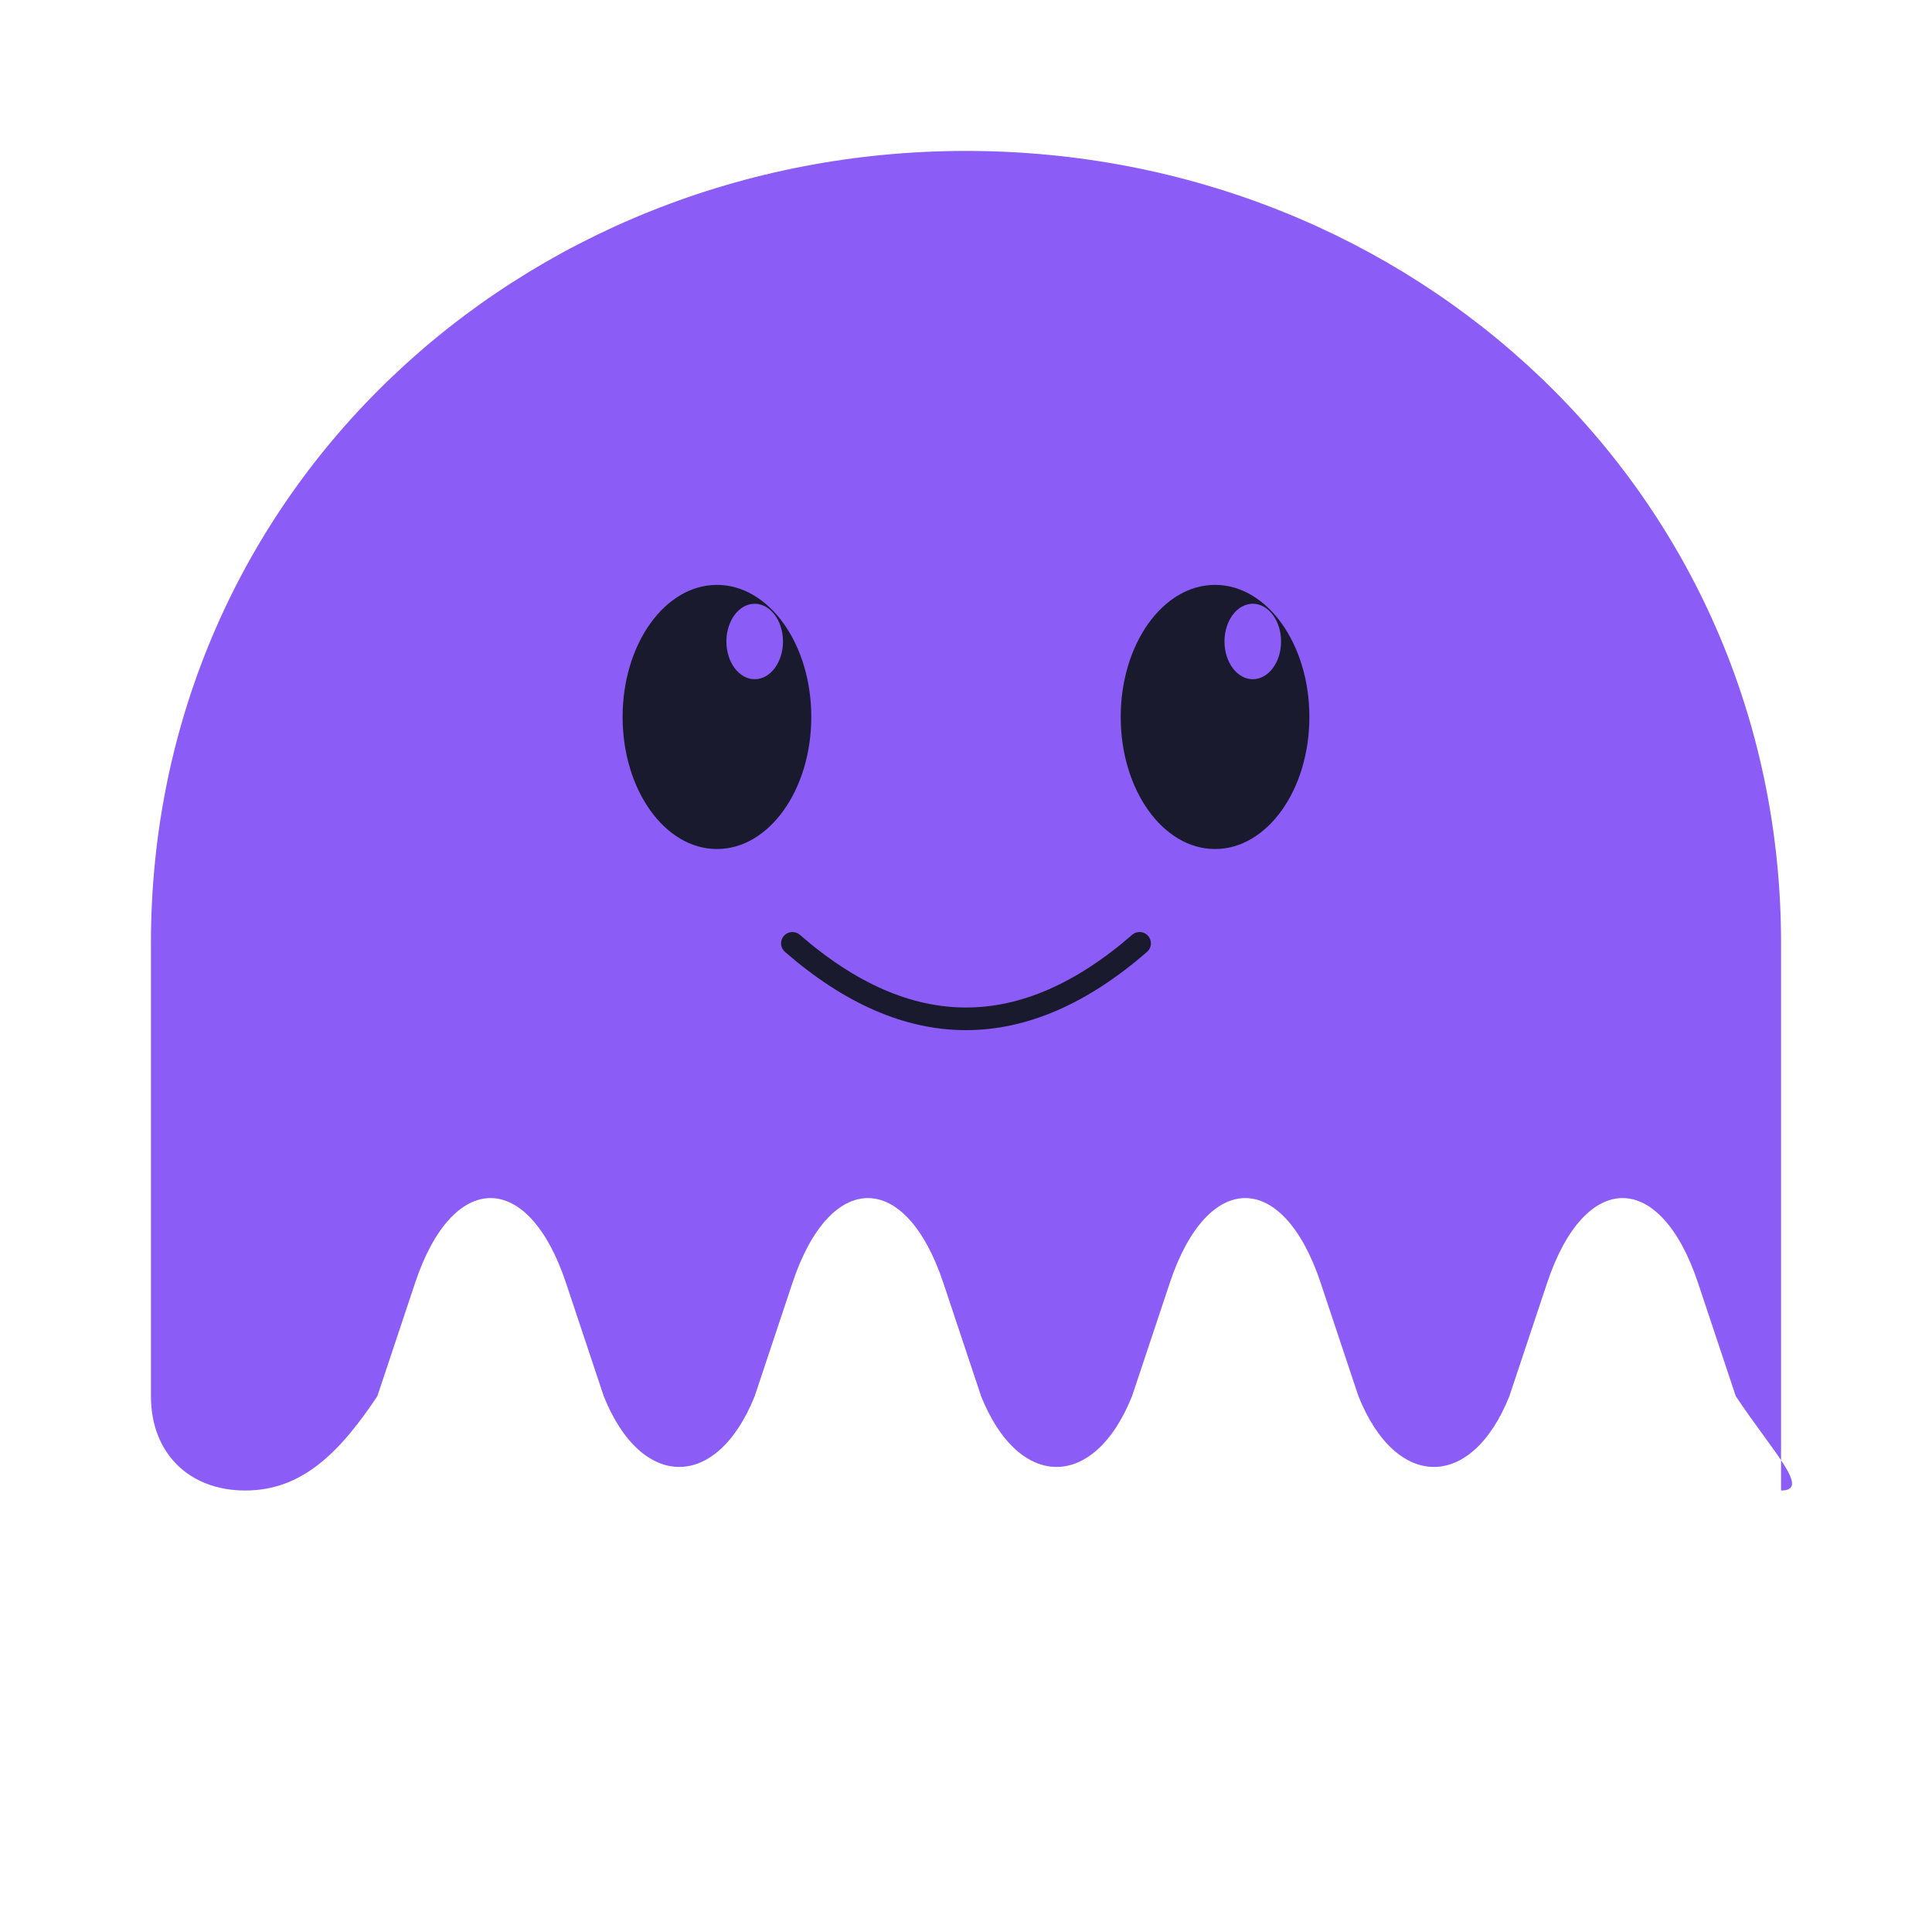
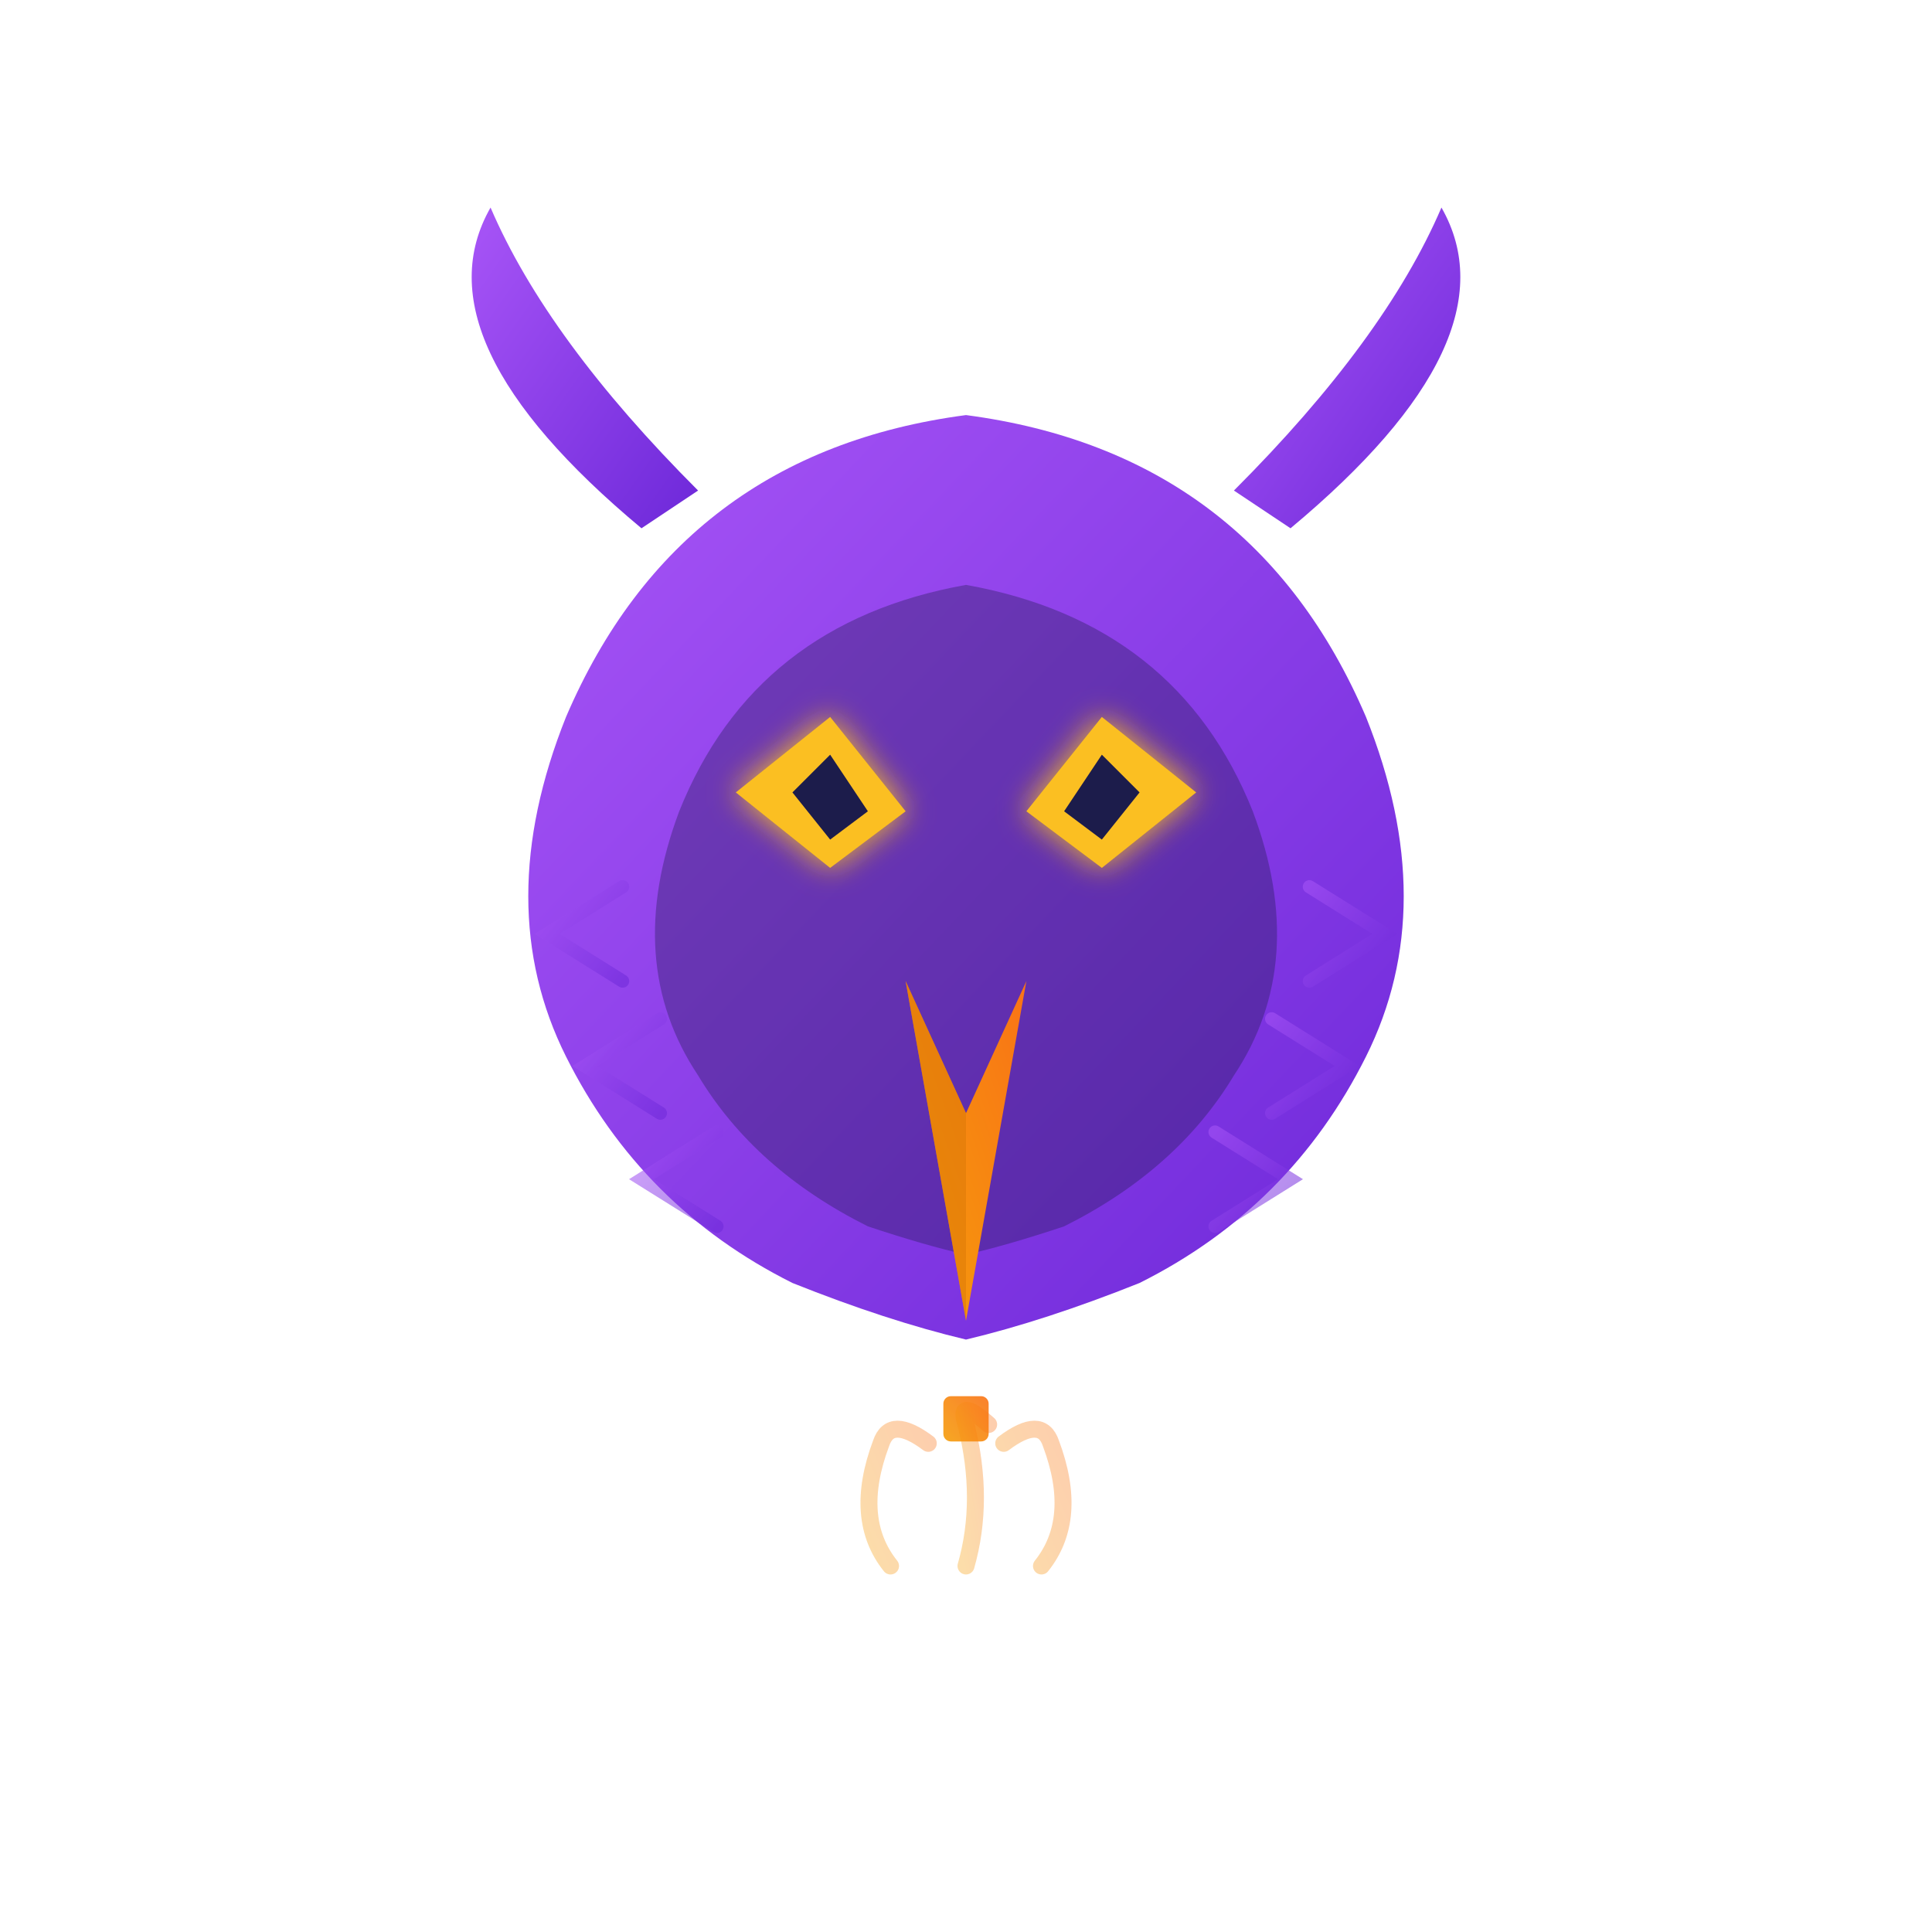
<svg xmlns="http://www.w3.org/2000/svg" version="1.1" width="1024" height="1024" viewBox="0 0 1024 1024">
-   <path d="M512 80 C276 80 80 260 80 500 L80 740 C80 770 100 790 130 790 C160 790 180 770 200 740 L220 680 C240 620 280 620 300 680 L320 740 C340 790 380 790 400 740 L420 680 C440 620 480 620 500 680 L520 740 C540 790 580 790 600 740 L620 680 C640 620 680 620 700 680 L720 740 C740 790 780 790 800 740 L820 680 C840 620 880 620 900 680 L920 740 C940 770 960 790 944 790 L944 500 C944 260 748 80 512 80 Z" fill="#8b5cf6" />
-   <ellipse cx="380" cy="380" rx="50" ry="70" fill="#1a1a2e" />
-   <ellipse cx="644" cy="380" rx="50" ry="70" fill="#1a1a2e" />
-   <ellipse cx="400" cy="340" rx="15" ry="20" fill="#8b5cf6" />
-   <ellipse cx="664" cy="340" rx="15" ry="20" fill="#8b5cf6" />
-   <path d="M420 500 Q512 580 604 500" fill="none" stroke="#1a1a2e" stroke-width="12" stroke-linecap="round" />
+   <defs>
+     <linearGradient id="primary" x1="0%" y1="0%" x2="100%" y2="100%">
+       <stop offset="0%" stop-color="#a855f7" />
+       <stop offset="100%" stop-color="#6d28d9" />
+     </linearGradient>
+     <linearGradient id="accent" x1="0%" y1="100%" x2="100%" y2="0%">
+       <stop offset="0%" stop-color="#f59e0b" />
+       <stop offset="100%" stop-color="#f97316" />
+     </linearGradient>
+     <filter id="glow" x="-20%" y="-20%" width="140%" height="140%">
+       <feGaussianBlur stdDeviation="8" result="blur" />
+       <feMerge>
+         <feMergeNode in="blur" />
+         <feMergeNode in="SourceGraphic" />
+       </feMerge>
+     </filter>
+   </defs>
+   <path d="M340 280 Q220 180 260 110 Q290 180 370 260 Z" fill="url(#primary)" />
+   <path d="M684 280 Q804 180 764 110 Q734 180 654 260 Z" fill="url(#primary)" />
+   <path d="M512 220             Q360 240 300 380             Q260 480 300 560             Q340 640 420 680             Q470 700 512 710             Q554 700 604 680             Q684 640 724 560             Q764 480 724 380             Q664 240 512 220 Z" fill="url(#primary)" />
+   <path d="M512 310             Q400 330 360 430             Q330 510 370 570             Q400 620 460 650             Q490 660 512 665             Q534 660 564 650             Q624 620 654 570             Q694 510 664 430             Q624 330 512 310 Z" fill="#1e1b4b" opacity="0.35" />
+   <g filter="url(#glow)">
+     <path d="M390 420 L440 380 L480 430 L440 460 Z" fill="#fbbf24" />
+     <path d="M420 420 L440 400 L460 430 L440 445 Z" fill="#1e1b4b" />
+   </g>
+   <g filter="url(#glow)">
+     <path d="M634 420 L584 380 L544 430 L584 460 Z" fill="#fbbf24" />
+     <path d="M604 420 L584 400 L564 430 L584 445 Z" fill="#1e1b4b" />
+   </g>
+   <path d="M480 520 L512 590 L544 520 L512 700 Z" fill="url(#accent)" />
+   <path d="M480 520 L512 590 L512 700 Z" fill="#d97706" opacity="0.5" />
+   <g stroke="url(#primary)" stroke-width="7" stroke-linecap="round" fill="none" opacity="0.55">
+     <path d="M330 470 L290 495 L330 520" />
+     <path d="M350 540 L310 565 L350 590" />
+     <path d="M380 600 L340 625 L380 650" />
+     <path d="M694 470 L734 495 L694 520" />
+     <path d="M674 540 L714 565 L674 590" />
+     <path d="M644 600 L684 625 L644 650" />
+   </g>
+   <rect x="500" y="740" width="24" height="24" rx="4" fill="url(#accent)" opacity="0.9">
+     <animate attributeName="opacity" values="0.2;1;0.2" dur="1.2s" repeatCount="indefinite" />
+   </rect>
+   <g transform="translate(512, 830)" fill="none" stroke="url(#accent)" stroke-width="9" stroke-linecap="round" opacity="0.35">
+     <path d="M-40 0 Q-60 -25 -45 -65 Q-40 -80 -20 -65" />
+     <path d="M0 0 Q10 -35 0 -75 Q-5 -90 12 -75" />
+     <path d="M40 0 Q60 -25 45 -65 Q40 -80 20 -65" />
+   </g>
</svg>
